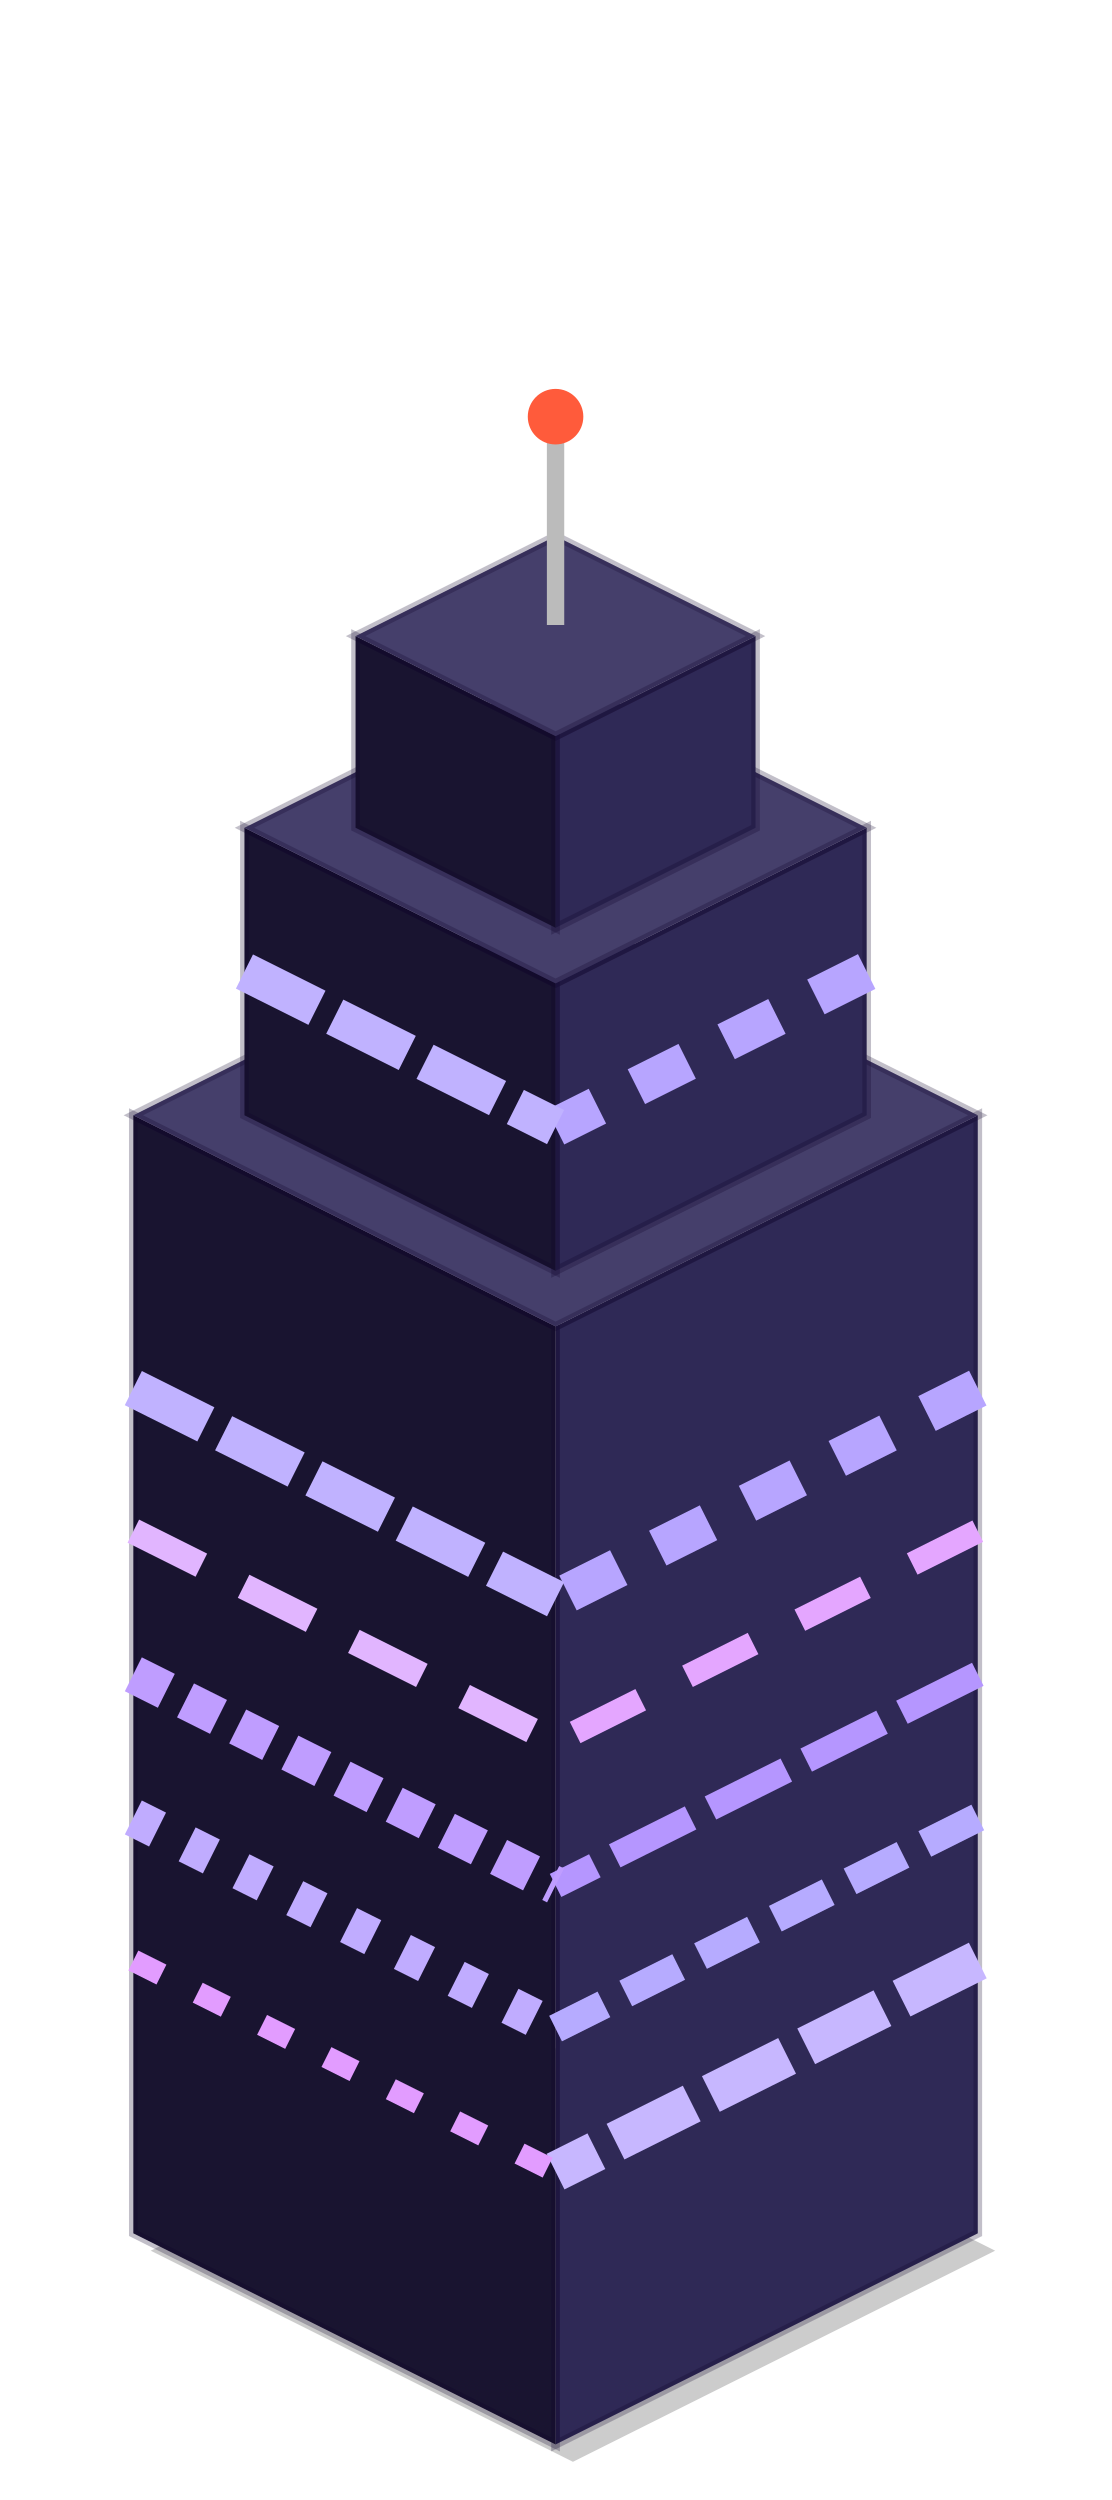
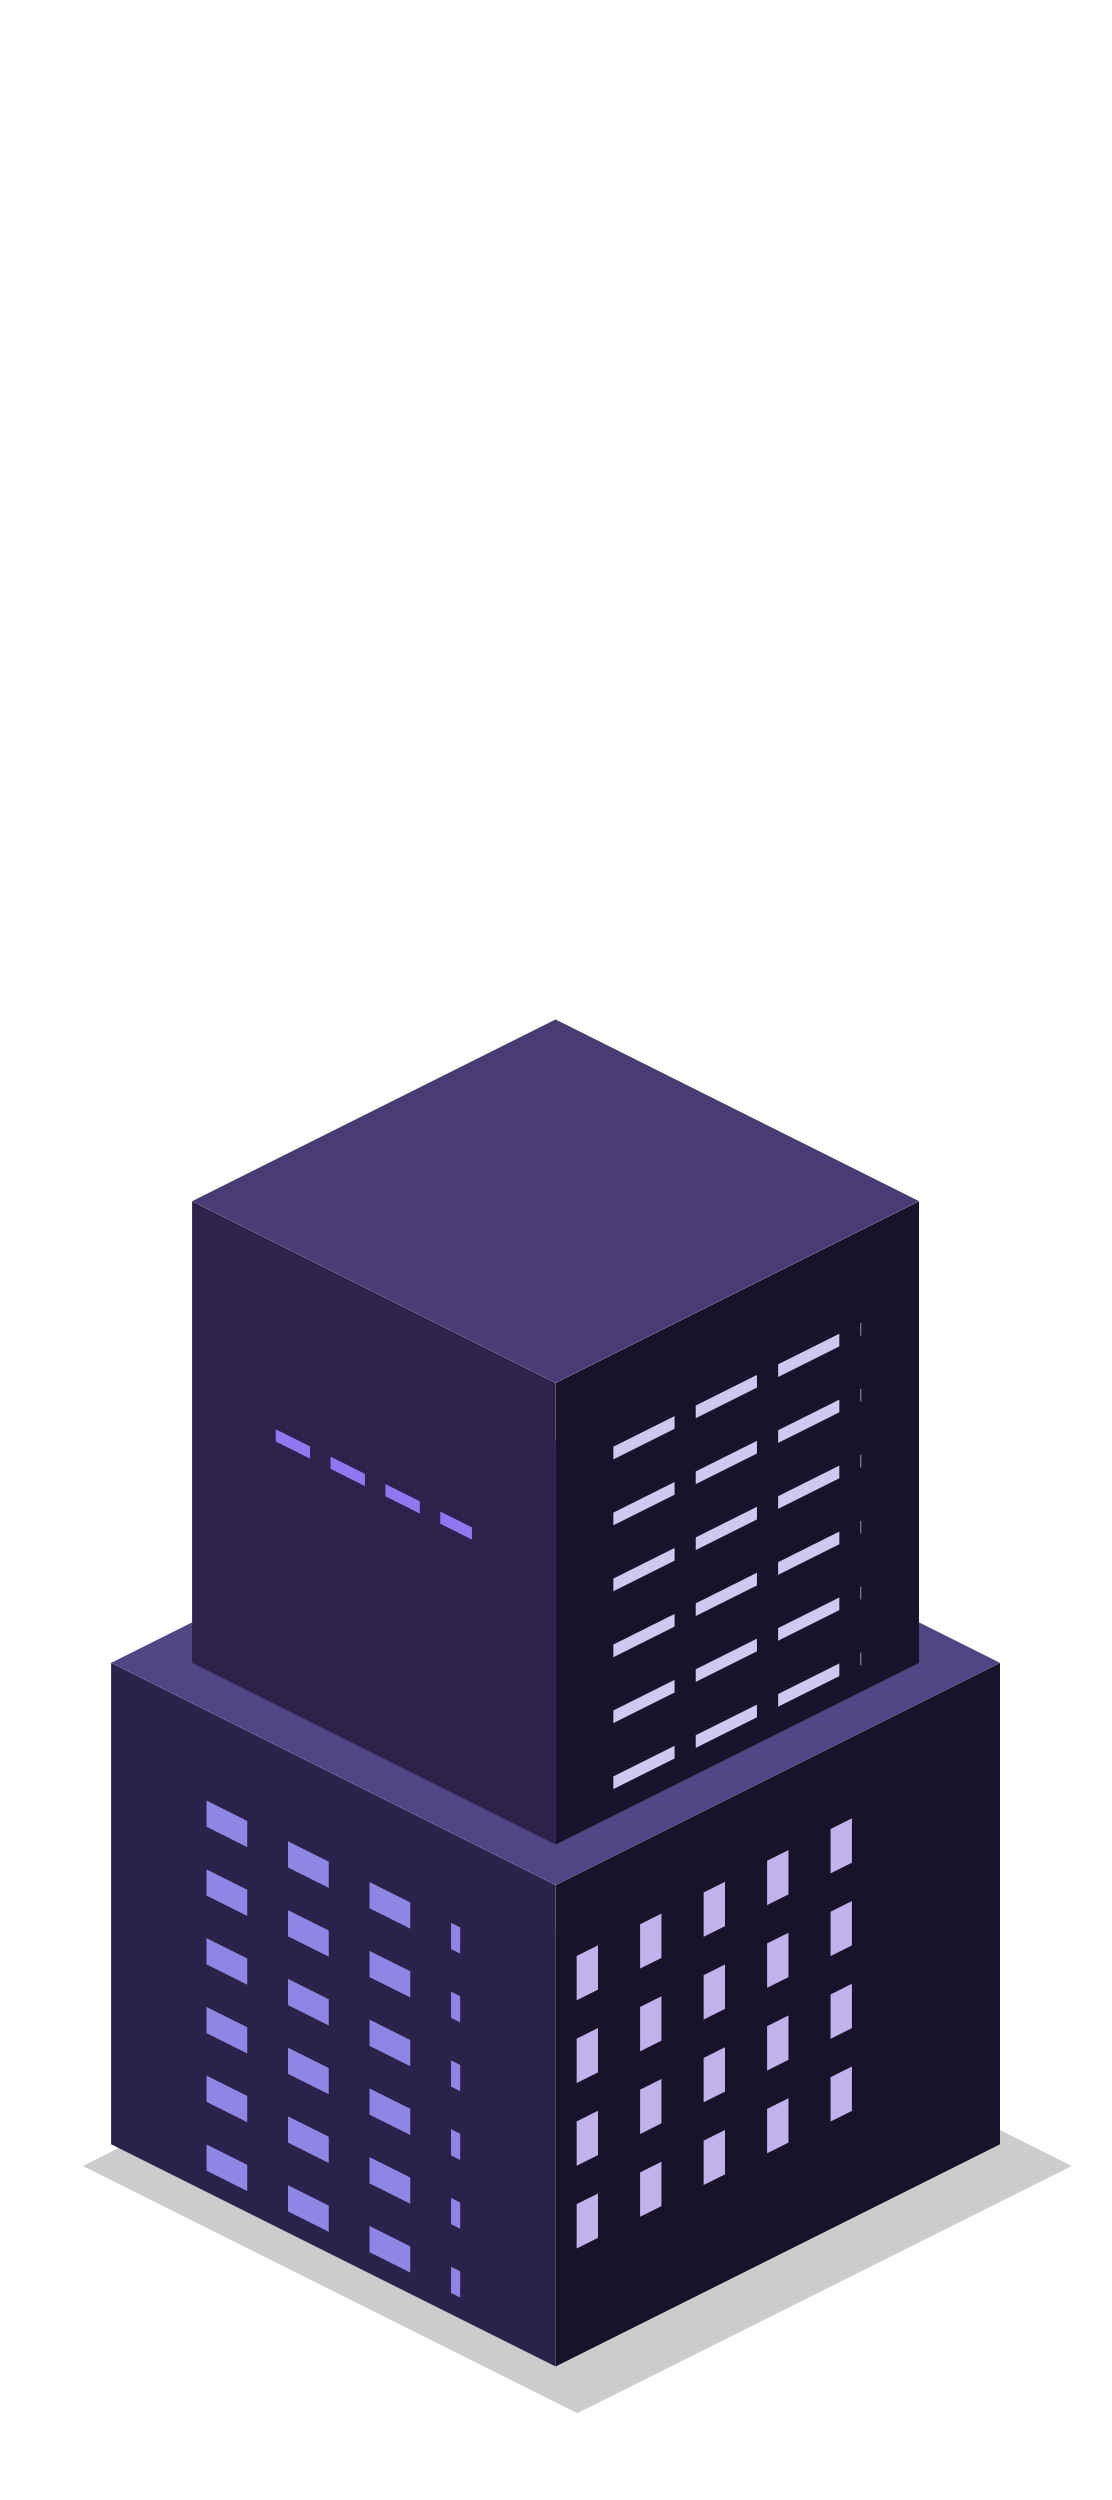
<svg xmlns="http://www.w3.org/2000/svg" version="1.1" width="128" height="288">
-   <defs />
  <g>
-     <path d="M66,234.96 L114.64,259.28 L66,283.6 L17.36,259.28 Z" fill="rgb(0,0,0)" fill-opacity="0.2" />
-     <path d="M112.64,257.28 L64,281.6 L64,152.8 L112.64,128.48 Z" fill="#2f2956" />
-     <path d="M112.64,257.28 L64,281.6 L64,152.8 L112.64,128.48 Z" fill="none" stroke="rgb(12,0,40)" stroke-opacity="0.25" stroke-width="1" />
-     <path d="M15.36,257.28 L64,281.6 L64,152.8 L15.36,128.48 Z" fill="#191430" />
-     <path d="M15.36,257.28 L64,281.6 L64,152.8 L15.36,128.48 Z" fill="none" stroke="rgb(12,0,40)" stroke-opacity="0.25" stroke-width="1" />
-     <path d="M64,104.16 L112.64,128.48 L64,152.8 L15.36,128.48 Z" fill="#453f6b" />
-     <path d="M64,104.16 L112.64,128.48 L64,152.8 L15.36,128.48 Z" fill="none" stroke="rgb(12,0,40)" stroke-opacity="0.25" stroke-width="1" />
-     <path d="M112.64,159.91 L64,184.23" fill="none" stroke="rgb(183,165,255)" stroke-width="4.48" stroke-dasharray="6.54,5.02" />
-     <path d="M112.64,176.39 L64,200.71" fill="none" stroke="rgb(228,166,255)" stroke-width="2.75" stroke-dasharray="8.45,6.02" />
-     <path d="M112.64,192.88 L64,217.2" fill="none" stroke="rgb(181,150,255)" stroke-width="2.97" stroke-dasharray="9.77,2.56" />
-     <path d="M112.64,209.37 L64,233.69" fill="none" stroke="rgb(182,171,255)" stroke-width="3.29" stroke-dasharray="6.82,2.81" />
-     <path d="M112.64,225.85 L64,250.17" fill="none" stroke="rgb(199,183,255)" stroke-width="4.59" stroke-dasharray="9.82,2.46" />
-     <path d="M15.36,159.91 L64,184.23" fill="none" stroke="rgb(192,178,255)" stroke-width="4.4" stroke-dasharray="9.34,2.29" />
-     <path d="M15.36,176.39 L64,200.71" fill="none" stroke="rgb(225,181,255)" stroke-width="2.98" stroke-dasharray="8.76,5.44" />
-     <path d="M15.36,192.88 L64,217.2" fill="none" stroke="rgb(191,157,255)" stroke-width="4.37" stroke-dasharray="4.25,2.47" />
-     <path d="M15.36,209.37 L64,233.69" fill="none" stroke="rgb(192,172,255)" stroke-width="4.37" stroke-dasharray="3.12,3.81" />
-     <path d="M15.36,225.85 L64,250.17" fill="none" stroke="rgb(226,156,255)" stroke-width="2.56" stroke-dasharray="3.62,4.67" />
-     <path d="M99.84,128.48 L64,146.4 L64,113.28 L99.84,95.36 Z" fill="#2f2956" />
-     <path d="M99.84,128.48 L64,146.4 L64,113.28 L99.84,95.36 Z" fill="none" stroke="rgb(12,0,40)" stroke-opacity="0.25" stroke-width="1" />
-     <path d="M28.16,128.48 L64,146.4 L64,113.28 L28.16,95.36 Z" fill="#191430" />
-     <path d="M28.16,128.48 L64,146.4 L64,113.28 L28.16,95.36 Z" fill="none" stroke="rgb(12,0,40)" stroke-opacity="0.25" stroke-width="1" />
-     <path d="M64,77.44 L99.84,95.36 L64,113.28 L28.16,95.36 Z" fill="#453f6b" />
-     <path d="M64,77.44 L99.84,95.36 L64,113.28 L28.16,95.36 Z" fill="none" stroke="rgb(12,0,40)" stroke-opacity="0.25" stroke-width="1" />
-     <path d="M99.84,111.92 L64,129.84" fill="none" stroke="rgb(183,165,255)" stroke-width="4.48" stroke-dasharray="6.54,5.02" />
-     <path d="M28.16,111.92 L64,129.84" fill="none" stroke="rgb(192,178,255)" stroke-width="4.4" stroke-dasharray="9.34,2.29" />
-     <path d="M87.04,95.36 L64,106.88 L64,84.8 L87.04,73.28 Z" fill="#2f2956" />
-     <path d="M87.04,95.36 L64,106.88 L64,84.8 L87.04,73.28 Z" fill="none" stroke="rgb(12,0,40)" stroke-opacity="0.25" stroke-width="1" />
-     <path d="M40.96,95.36 L64,106.88 L64,84.8 L40.96,73.28 Z" fill="#191430" />
-     <path d="M40.96,95.36 L64,106.88 L64,84.8 L40.96,73.28 Z" fill="none" stroke="rgb(12,0,40)" stroke-opacity="0.25" stroke-width="1" />
-     <path d="M64,61.76 L87.04,73.28 L64,84.8 L40.96,73.28 Z" fill="#453f6b" />
-     <path d="M64,61.76 L87.04,73.28 L64,84.8 L40.96,73.28 Z" fill="none" stroke="rgb(12,0,40)" stroke-opacity="0.25" stroke-width="1" />
-     <path d="M64,72 L64,48" fill="none" stroke="#bbb" stroke-width="2" />
-     <path d="M60.8,48 a3.2,3.2 0 1,0 6.4,0 a3.2,3.2 0 1,0 -6.4,0" fill="#ff5b3b" />
+     <rect x="3.52" y="3.52" width="56.96" height="56.96" fill="rgba(0,0,0,0.20)" transform="matrix(1,0.5,-1,0.5,66.50,217.52)" />
+     <g transform="translate(64.00,217.16) skewY(-26.565)">
+       <rect x="0" y="0" width="51.20" height="55.46" fill="rgb(24,19,42)" />
+       <line x1="3.66" y1="9.38" x2="3.66" y2="46.08" stroke="rgb(194,178,235)" stroke-width="2.46" stroke-linecap="butt" stroke-dasharray="5.11,4.42" />
+       <line x1="10.97" y1="9.38" x2="10.97" y2="46.08" stroke="rgb(194,178,235)" stroke-width="2.46" stroke-linecap="butt" stroke-dasharray="5.11,4.42" />
+       <line x1="18.29" y1="9.38" x2="18.29" y2="46.08" stroke="rgb(194,178,235)" stroke-width="2.46" stroke-linecap="butt" stroke-dasharray="5.11,4.42" />
+       <line x1="25.60" y1="9.38" x2="25.60" y2="46.08" stroke="rgb(194,178,235)" stroke-width="2.46" stroke-linecap="butt" stroke-dasharray="5.11,4.42" />
+       <line x1="32.91" y1="9.38" x2="32.91" y2="46.08" stroke="rgb(194,178,235)" stroke-width="2.46" stroke-linecap="butt" stroke-dasharray="5.11,4.42" />
+     </g>
+     <g transform="translate(12.80,191.56) skewY(26.565)">
+       <rect x="0" y="0" width="51.20" height="55.46" fill="rgb(43,34,76)" />
+       <line x1="10.99" y1="11.88" x2="40.21" y2="11.88" stroke="rgb(142,133,229)" stroke-width="3.02" stroke-linecap="butt" stroke-dasharray="4.69,4.70" />
+       <line x1="10.99" y1="19.81" x2="40.21" y2="19.81" stroke="rgb(142,133,229)" stroke-width="3.02" stroke-linecap="butt" stroke-dasharray="4.69,4.70" />
+       <line x1="10.99" y1="27.73" x2="40.21" y2="27.73" stroke="rgb(142,133,229)" stroke-width="3.02" stroke-linecap="butt" stroke-dasharray="4.69,4.70" />
+       <line x1="10.99" y1="35.65" x2="40.21" y2="35.65" stroke="rgb(142,133,229)" stroke-width="3.02" stroke-linecap="butt" stroke-dasharray="4.69,4.70" />
+       <line x1="10.99" y1="43.57" x2="40.21" y2="43.57" stroke="rgb(142,133,229)" stroke-width="3.02" stroke-linecap="butt" stroke-dasharray="4.69,4.70" />
+       <line x1="10.99" y1="51.50" x2="40.21" y2="51.50" stroke="rgb(142,133,229)" stroke-width="3.02" stroke-linecap="butt" stroke-dasharray="4.69,4.70" />
+     </g>
+     <rect x="6.40" y="6.40" width="51.20" height="51.20" fill="rgb(82,69,134)" transform="matrix(1,0.5,-1,0.5,64.00,159.56)" />
+     <g transform="translate(64.00,159.32) skewY(-26.565)">
+       <rect x="0" y="0" width="41.87" height="53.18" fill="rgb(24,19,42)" />
+       <line x1="6.66" y1="11.40" x2="35.21" y2="11.40" stroke="rgb(207,201,241)" stroke-width="1.46" stroke-linecap="butt" stroke-dasharray="7.05,2.44" />
+       <line x1="6.66" y1="18.99" x2="35.21" y2="18.99" stroke="rgb(207,201,241)" stroke-width="1.46" stroke-linecap="butt" stroke-dasharray="7.05,2.44" />
+       <line x1="6.66" y1="26.59" x2="35.21" y2="26.59" stroke="rgb(207,201,241)" stroke-width="1.46" stroke-linecap="butt" stroke-dasharray="7.05,2.44" />
+       <line x1="6.66" y1="34.19" x2="35.21" y2="34.19" stroke="rgb(207,201,241)" stroke-width="1.46" stroke-linecap="butt" stroke-dasharray="7.05,2.44" />
+       <line x1="6.66" y1="41.78" x2="35.21" y2="41.78" stroke="rgb(207,201,241)" stroke-width="1.46" stroke-linecap="butt" stroke-dasharray="7.05,2.44" />
+       <line x1="6.66" y1="49.38" x2="35.21" y2="49.38" stroke="rgb(207,201,241)" stroke-width="1.46" stroke-linecap="butt" stroke-dasharray="7.05,2.44" />
+     </g>
+     <g transform="translate(22.13,138.38) skewY(26.565)">
+       <rect x="0" y="0" width="41.87" height="53.18" fill="rgb(44,34,76)" />
+       <line x1="9.63" y1="22.16" x2="32.24" y2="22.16" stroke="rgb(144,119,242)" stroke-width="1.41" stroke-linecap="butt" stroke-dasharray="3.96,2.36" />
+     </g>
+     <rect x="11.06" y="11.06" width="41.87" height="41.87" fill="rgb(73,60,117)" transform="matrix(1,0.5,-1,0.5,64.00,106.38)" />
  </g>
</svg>
